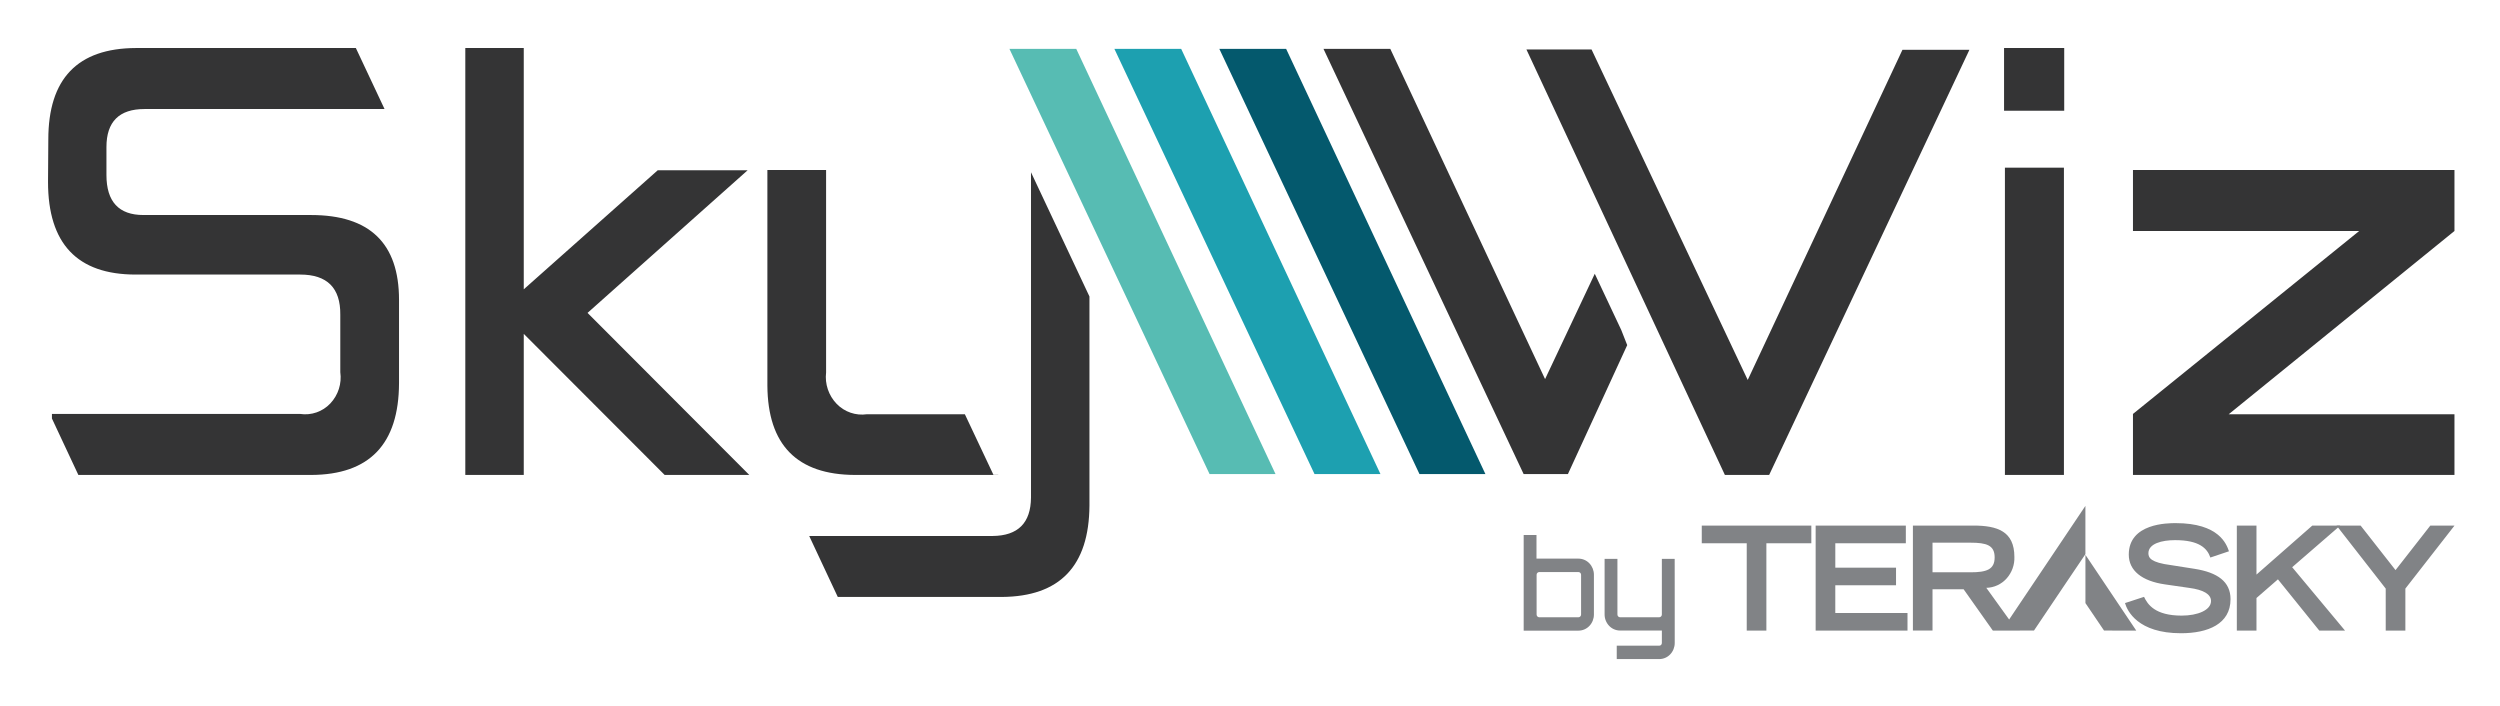
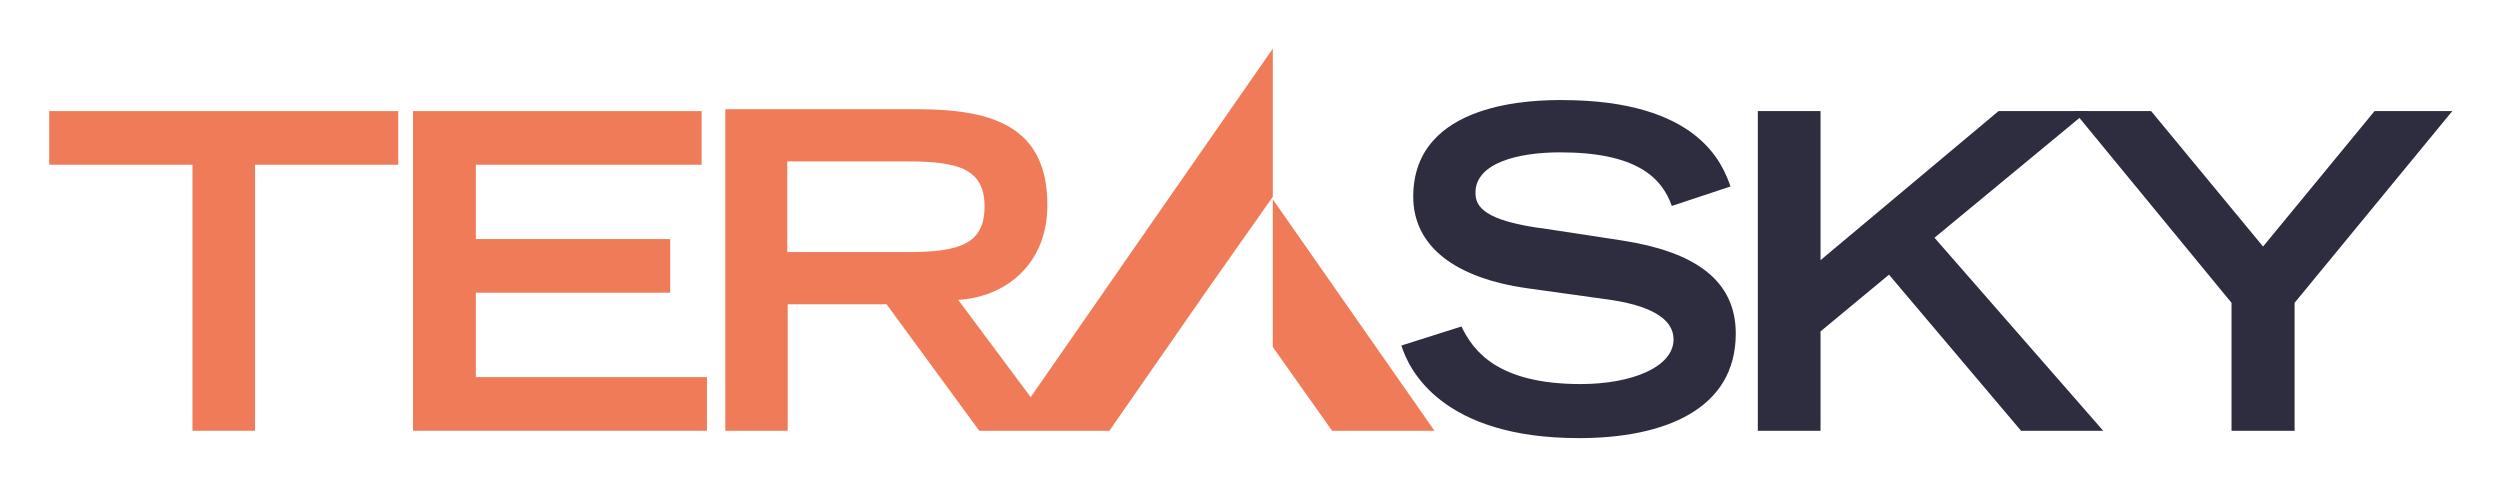
- <svg xmlns="http://www.w3.org/2000/svg" role="img" viewBox="-4.63 -4.63 241.02 68.02">
+ <svg xmlns="http://www.w3.org/2000/svg" role="img" viewBox="129.92 312.92 862.16 167.16">
  <defs>
-     <style>.a{fill:#343435}.b{fill:#818386}</style>
+     <clipPath id="a" clipPathUnits="userSpaceOnUse">
+       <path d="M0 595.276h841.89V0H0z" />
+     </clipPath>
  </defs>
-   <path d="M91.145 41.144l-2.755-5.838h-9.432a3.391 3.391 0 0 1-2.926-1 3.726 3.726 0 0 1-1.02-3.031V11.759h-5.66v20.776q.053 8.595 8.453 8.624h13.8v-.014z" class="a" />
-   <path d="M94.766 11.977v31.366q-.028 3.667-3.7 3.7H73.384l2.755 5.878h15.81q8.4-.055 8.453-8.82V23.954zm54.353 9.786l-4.792 10.156L129.407.084h-6.441l19.295 40.991h4.268l5.717-12.432-.574-1.459zM67.607 41.158L52.014 25.535l15.431-13.747h-8.667L45.865 23.262V0h-5.636v41.158h5.636v-13.6l13.583 13.6zM185.226.196l-19.295 40.962h-4.268L142.529.139h6.279l15.057 31.862L178.783.168h6.442zm9.151 5.852h-5.8V0h5.8zm-5.717 5.486h5.689v29.624h-5.689zM232 17.64l-21.763 17.666H232v5.852h-30.995v-5.881l21.811-17.637h-21.811v-5.881H232zM25.358 16.1H9.2q-3.57 0-3.568-3.864V9.548q0-3.667 3.673-3.667h23.138L29.677 0H8.481Q.025.029.028 8.82L0 12.907q0 8.935 8.453 8.933h15.86q3.9 0 3.864 3.864v5.543a3.658 3.658 0 0 1-.965 3.024 3.328 3.328 0 0 1-2.9 1.007H.377v.441l2.548 5.44h22.433q8.453-.029 8.481-8.849v-8.035q0-8.175-8.481-8.175z" class="a" />
-   <path d="M147.546 49.226a1.457 1.457 0 0 1 1.054.455 1.587 1.587 0 0 1 .436 1.1v3.833a1.587 1.587 0 0 1-.436 1.1 1.457 1.457 0 0 1-1.054.455h-5.281V46.95h1.235v2.271zm.253 5.38v-3.823a.26.26 0 0 0-.253-.263h-3.782a.261.261 0 0 0-.253.264v3.833a.261.261 0 0 0 .253.264h3.781a.26.26 0 0 0 .253-.264zm9.028-1.099v3.849a1.587 1.587 0 0 1-.436 1.1 1.457 1.457 0 0 1-1.054.455h-4.1V57.62h4.1a.236.236 0 0 0 .177-.077.262.262 0 0 0 .073-.184v-1.2h-4.031a1.457 1.457 0 0 1-1.054-.455 1.587 1.587 0 0 1-.436-1.1V49.25h1.237v5.366a.261.261 0 0 0 .253.264h3.777a.261.261 0 0 0 .253-.263V49.25h1.237zm51.64-4.386c-.308-.905-1.093-1.677-3.4-1.677-1.281 0-2.574.333-2.574 1.267 0 .431.23.891 2.174 1.14l2.3.362c2.174.347 3.444 1.224 3.444 2.922 0 2.4-2.188 3.284-4.775 3.284-4.162 0-5.175-2.144-5.4-2.908l1.837-.6c.347.738 1.068 1.809 3.628 1.809 1.547 0 2.829-.529 2.829-1.406 0-.654-.721-1.085-2.108-1.267l-2.321-.335c-2.241-.319-3.5-1.337-3.5-2.875 0-3.033 3.774-3.033 4.523-3.033 4.174 0 4.895 2.017 5.136 2.714zm-44.698-1.378h-4.335v-1.7h10.563v1.7h-4.334v8.42h-1.894zm6.644-1.698h8.695v1.7h-6.8v2.352h5.855v1.7h-5.856v2.671h6.961v1.7h-8.855zm40.605 0h1.894v4.719l5.377-4.719h2.693l-4.628 4.008 5.095 6.111h-2.48l-3.988-4.941-2.069 1.8v3.14h-1.894z" class="b" />
-   <path d="M225.372 52.115l-4.736-6.07h2.321l3.361 4.288 3.35-4.288h2.333l-4.734 6.07v4.048h-1.894zm-27.156 4.045l-1.793-2.647V48.86l4.9 7.306m-19.643-5.622v-2.855h3.655c1.547 0 2.335.24 2.335 1.418s-.787 1.437-2.335 1.437zm9.781 5.617l3.019-4.489 1.94-2.875v-4.656l-4.04 6.02-3.313 4.935-2.2-3.054a2.7 2.7 0 0 0 1.952-.9 2.946 2.946 0 0 0 .754-2.082c0-2.477-1.653-3.021-3.949-3.021h-5.835v10.122h1.891v-3.979h3l2.815 3.981" class="b" />
-   <path fill="#57bcb3" d="M118.341 41.074h-6.36L92.687.081h6.442l14.919 31.838z" />
-   <path fill="#1da0b0" d="M128.457 41.074H122.1L102.805.081h6.44l14.921 31.838z" />
-   <path fill="#04596d" d="M138.575 41.074h-6.357L112.923.081h6.44l14.921 31.838z" />
+   <path fill="#ef7b59" fill-rule="evenodd" d="M196.29 369.733h-49.399v-18.5h120.381V369.733h-49.399v91.744H196.29zm76.052-18.501h99.542v18.5h-77.862v25.628h67.022v18.501h-67.022v29.116h79.694v18.5H272.342z" />
+   <g fill-rule="evenodd" clip-path="url(#a)" transform="matrix(1.33333 0 0 -1.33333 0 793.701)">
+     <path fill="#2d2d3f" d="M529.848 307.315c-2.607 7.449-9.295 13.866-28.904 13.866-10.882 0-21.877-2.75-21.877-10.428 0-3.552 2.041-7.334 18.476-9.397l19.496-2.979c18.476-2.865 29.357-10.084 29.357-24.065 0-19.71-18.589-27.045-40.578-27.045-35.366 0-43.98 17.649-45.907 23.951l15.529 4.927c2.947-6.073 9.068-14.896 30.831-14.896 13.148 0 24.03 4.354 24.03 11.573 0 5.387-6.121 8.938-17.909 10.429l-19.723 2.75c-19.043 2.635-29.697 11.001-29.697 23.721 0 24.981 32.077 24.981 38.425 24.981 35.478 0 41.598-16.616 43.639-22.346zm22.251 24.537h16.222v-38.556l46.039 38.556h23.077l-39.642-32.755 43.64-49.929h-21.249l-34.157 40.375-17.708-14.671v-25.704h-16.222z" />
+     <path fill="#2d2d3f" d="M674.62 282.264l-40.787 49.588h19.991l28.953-35.03 28.839 35.03h20.107l-40.789-49.588v-33.096H674.62z" />
+     <path fill="#ef7b59" d="M441.987 249.168l-15.34 21.669v38.206l41.817-59.875m-84.094 0l25.685 36.95 16.593 23.567v38.323l-34.436-49.534-28.185-40.612-18.753 25.168c12.161.686 23.072 9.152 23.072 24.481 0 20.363-14.093 24.824-33.641 24.824H285.04v-83.167h16.138v32.718h25.571l23.98-32.718m-49.665 46.217v23.451h31.14c13.184 0 19.889-1.944 19.889-11.668 0-9.838-6.705-11.783-19.889-11.783z" />
+   </g>
</svg>
